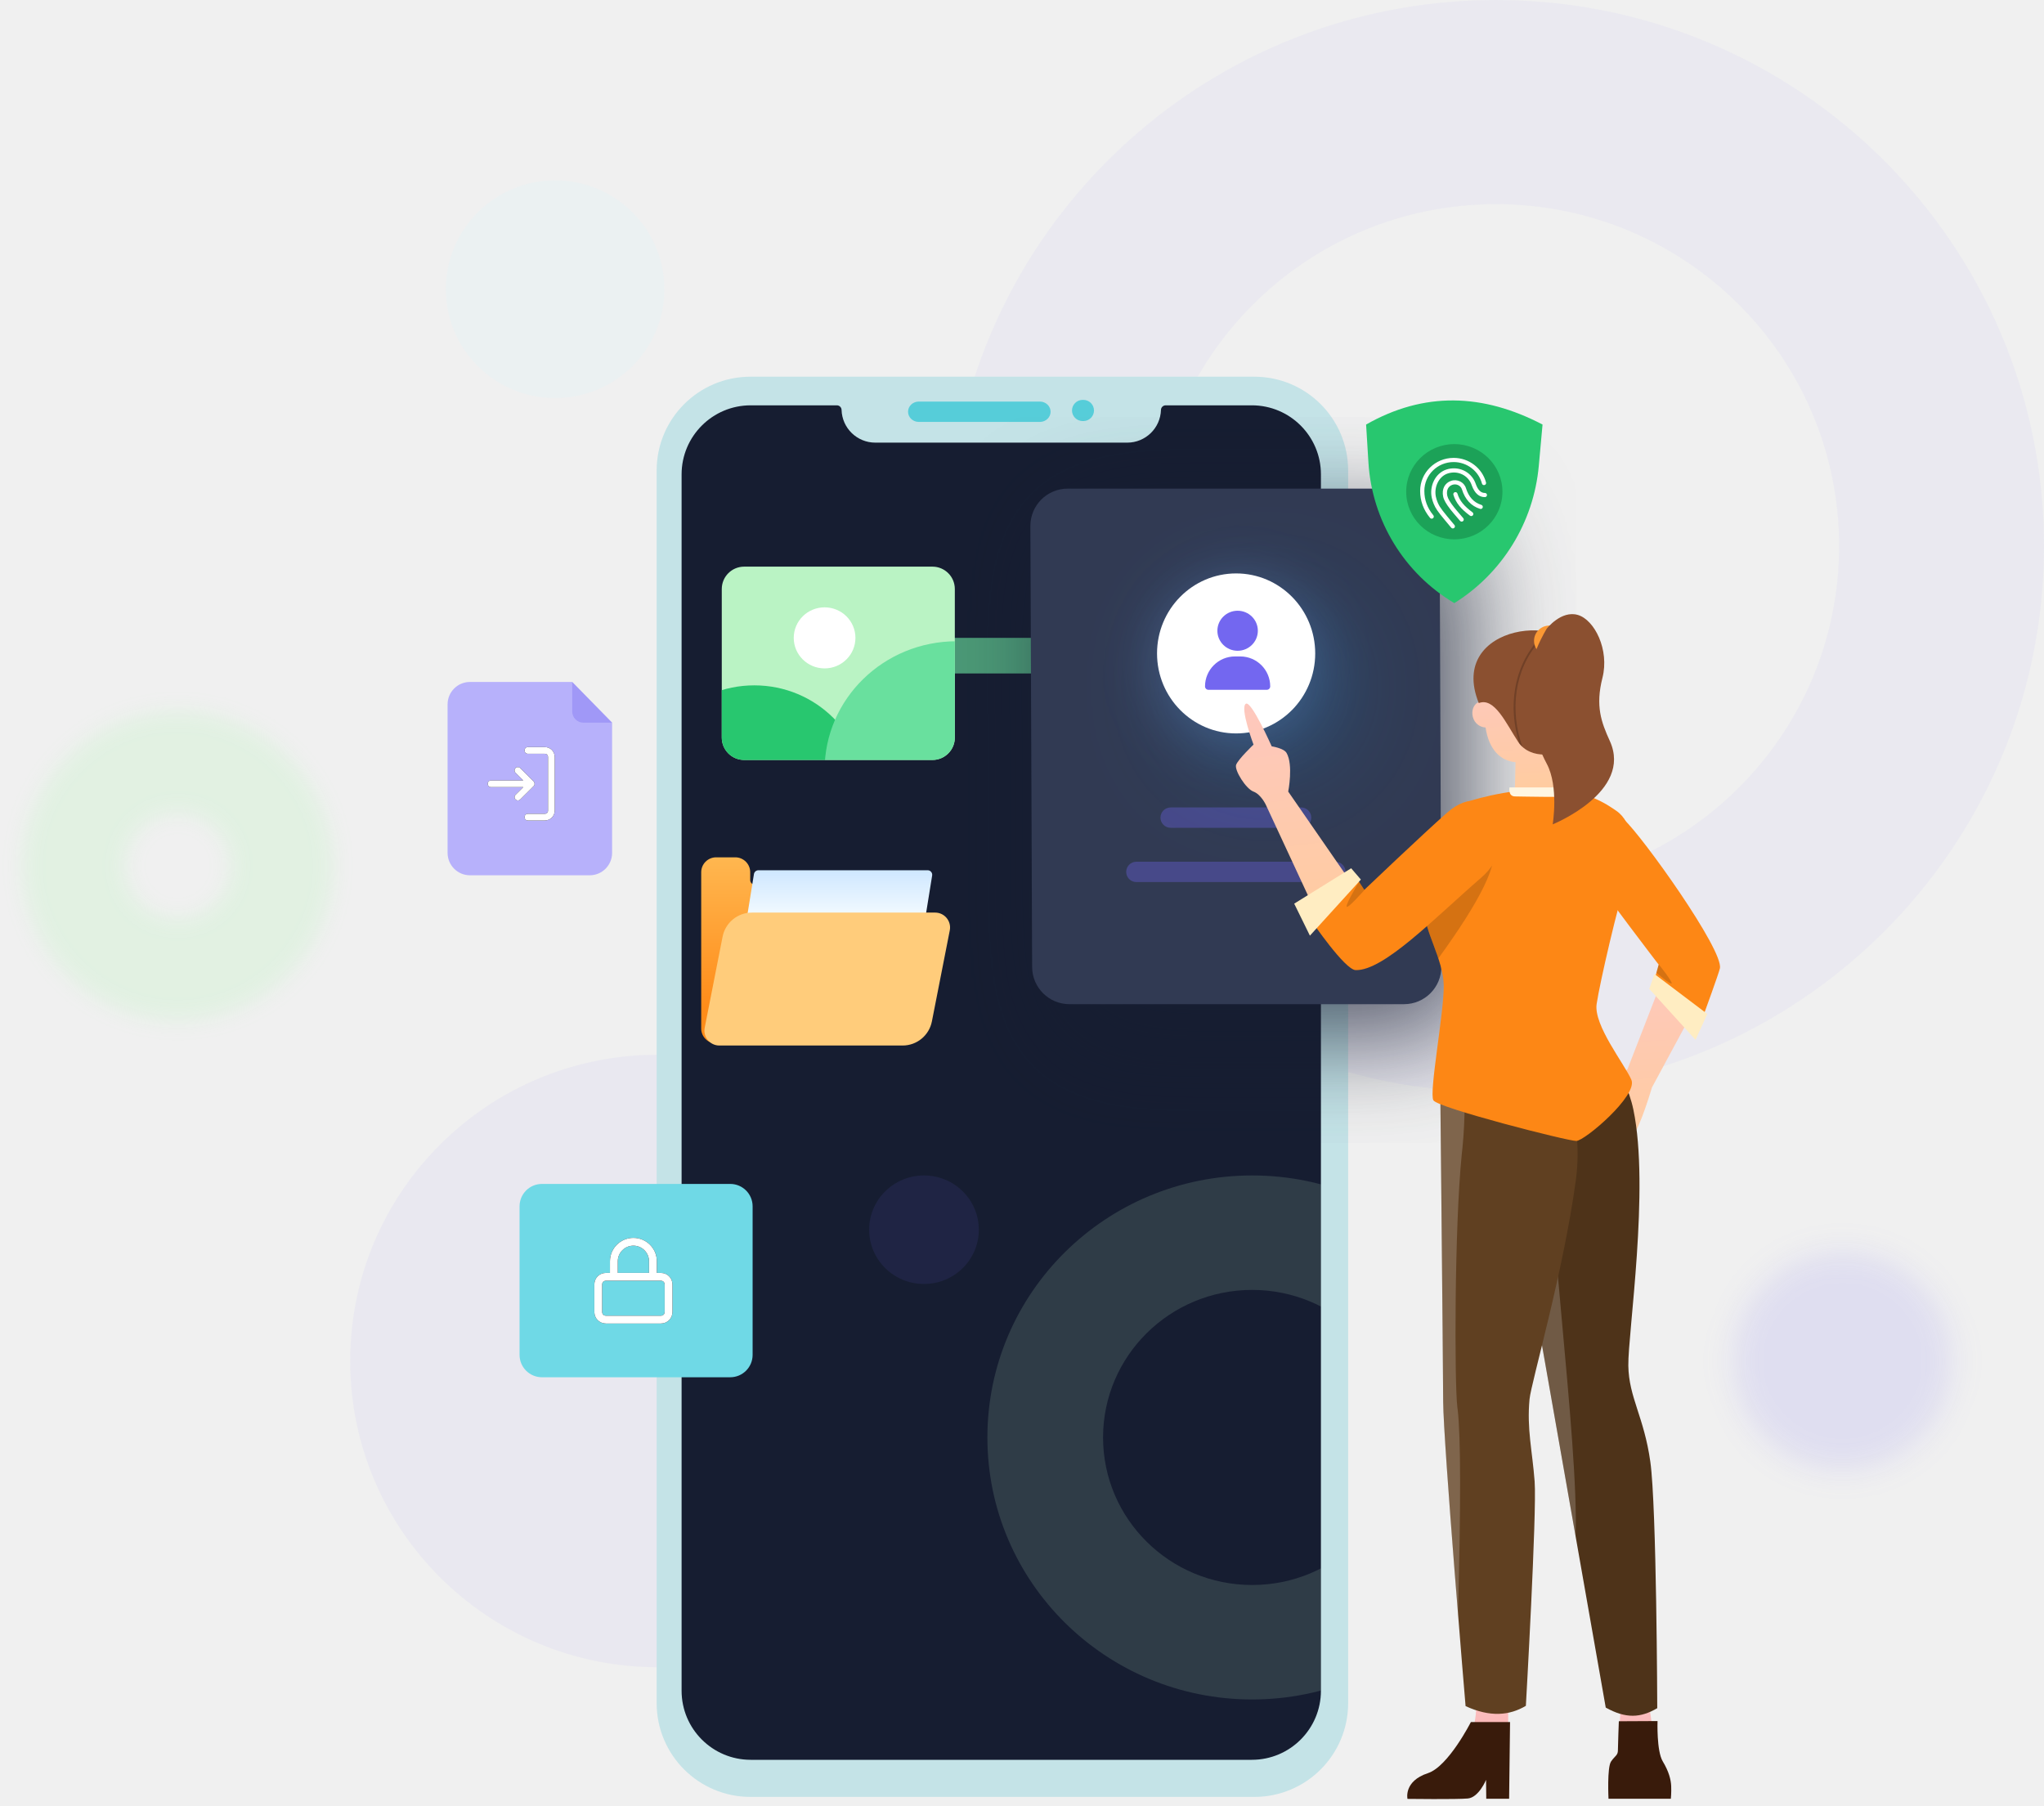
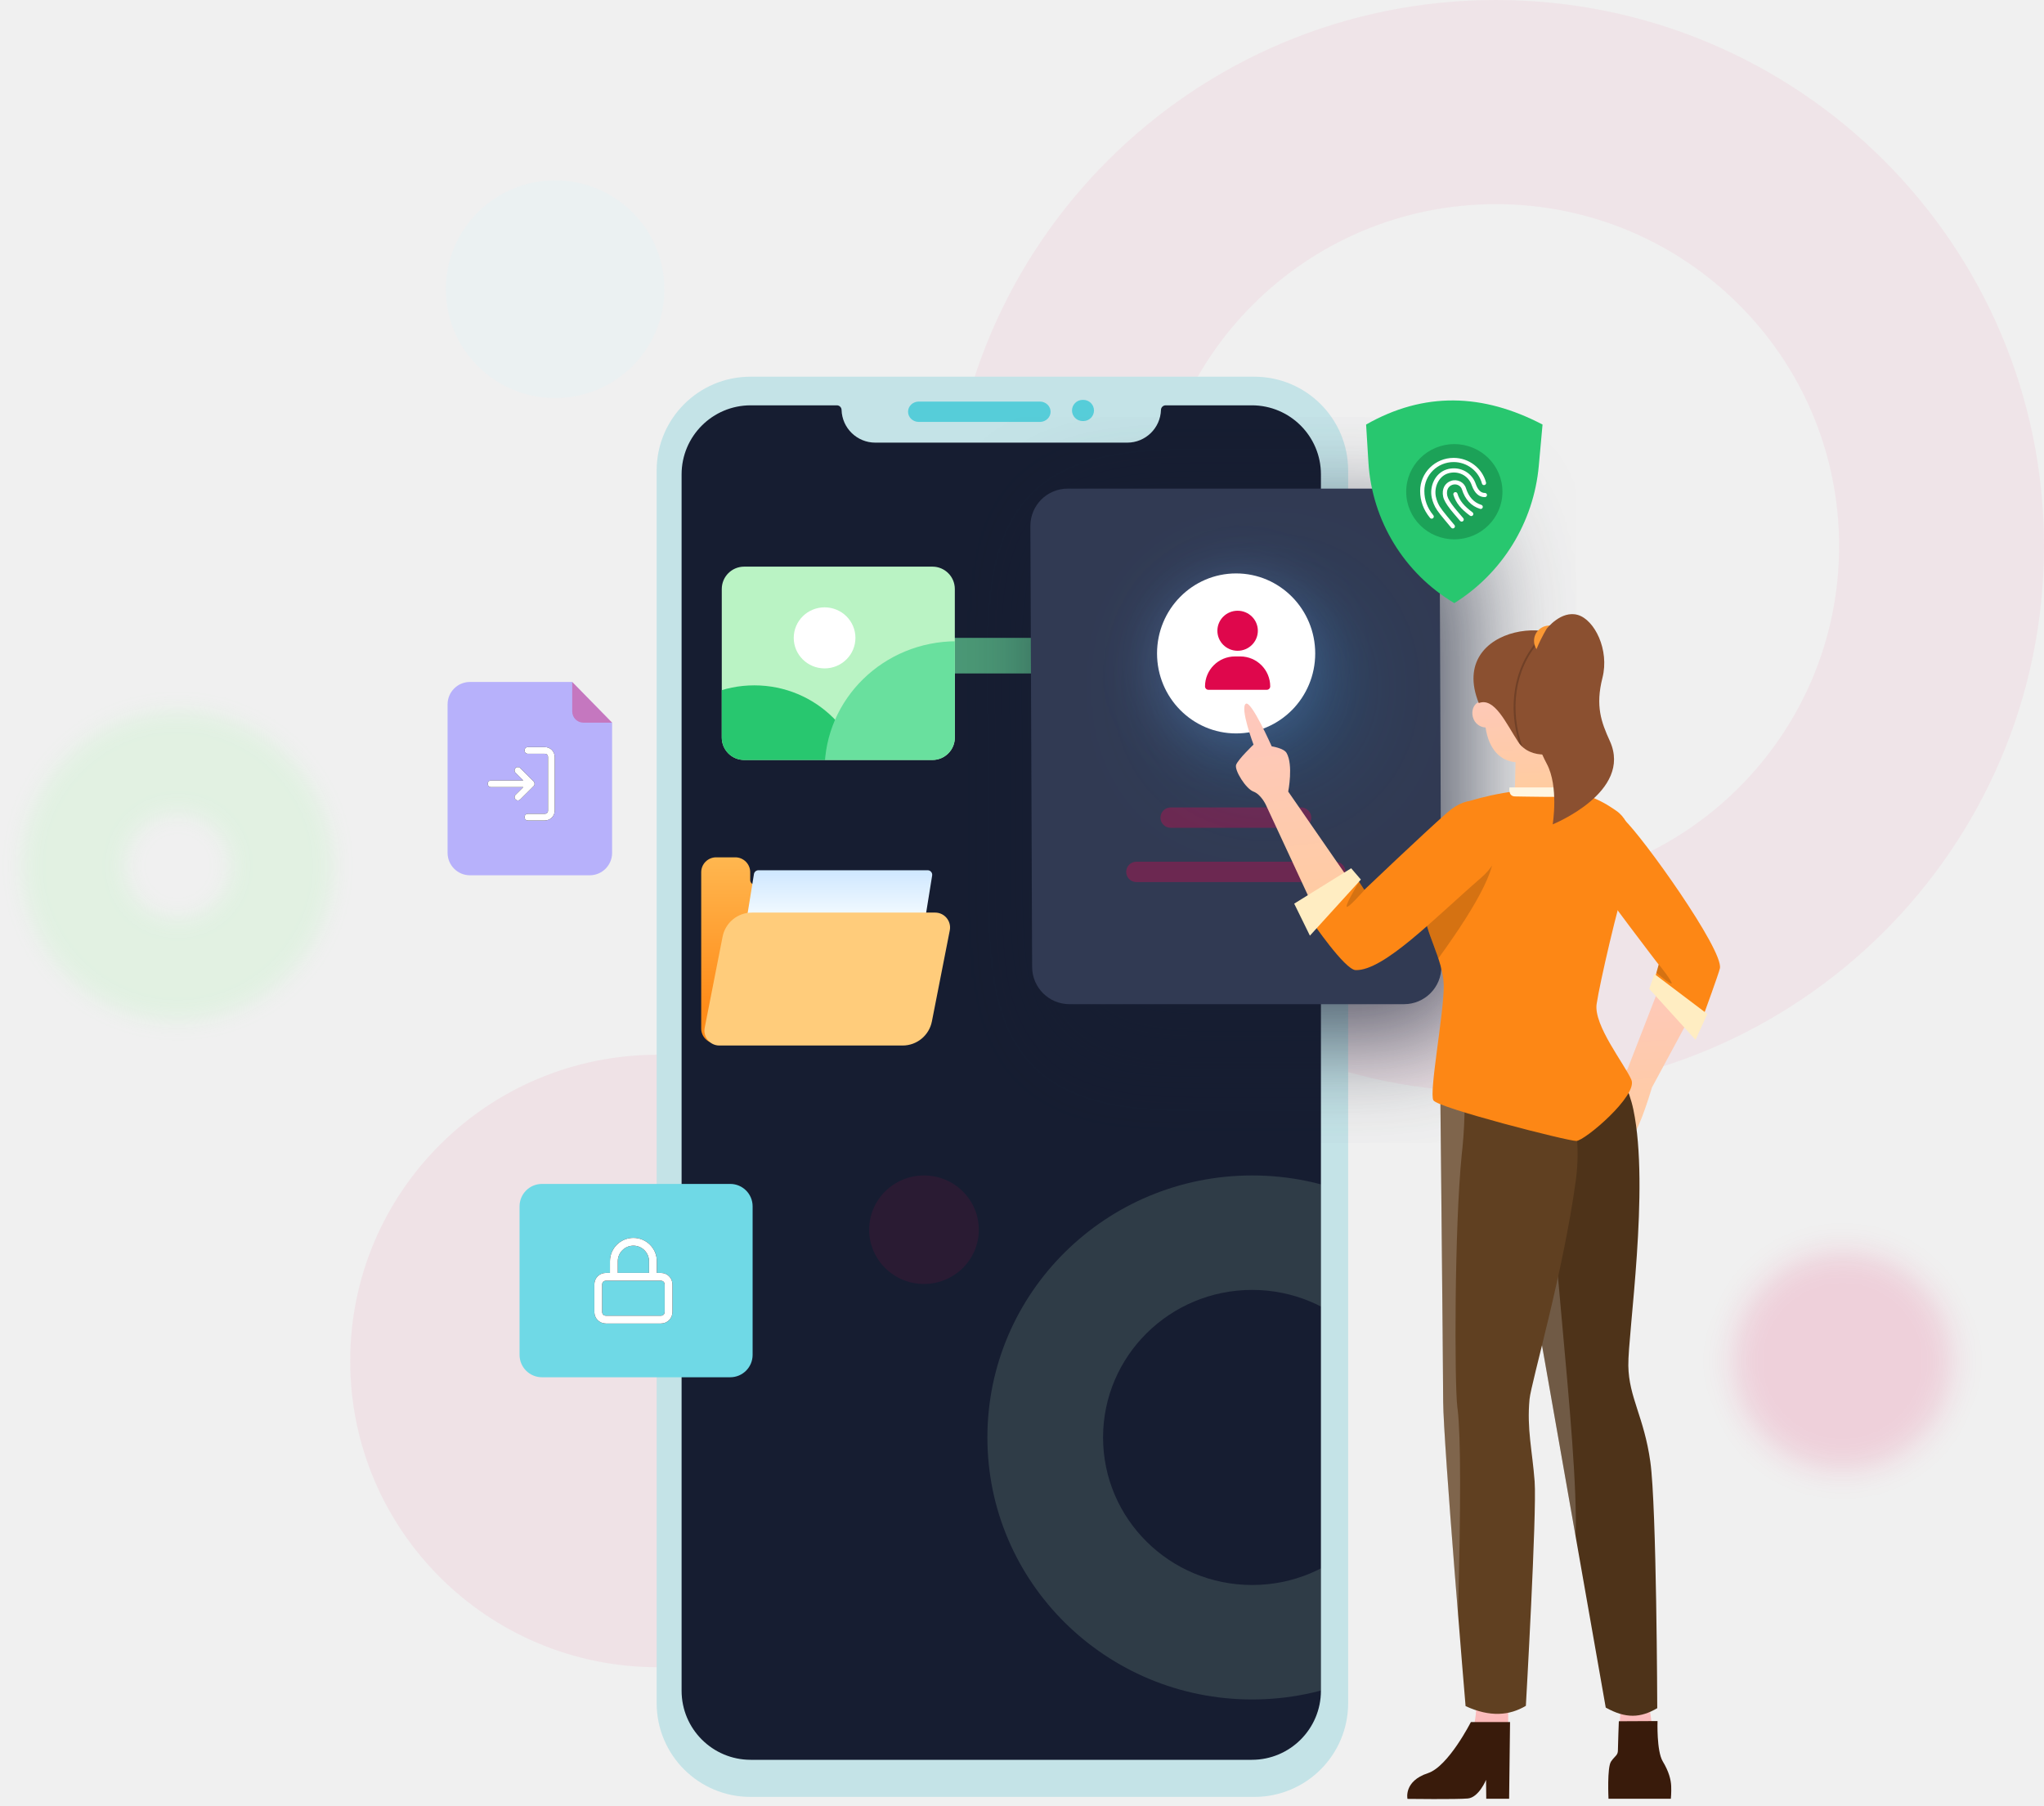
<svg xmlns="http://www.w3.org/2000/svg" width="548" height="484" viewBox="0 0 548 484" fill="none">
  <g id="Illustration">
    <g id="Shape">
-       <path id="Oval" opacity="0.053" fill-rule="evenodd" clip-rule="evenodd" d="M548 146.415C548 65.552 482.211 0 401.056 0C319.901 0 254.111 65.552 254.111 146.415C254.111 227.278 319.901 292.831 401.056 292.831C482.211 292.831 548 227.278 548 146.415ZM309.044 146.415C309.044 95.781 350.239 54.735 401.056 54.735C451.872 54.735 493.067 95.781 493.067 146.415C493.067 197.049 451.872 238.096 401.056 238.096C350.239 238.096 309.044 197.049 309.044 146.415Z" fill="#7367F0" />
+       <path id="Oval" opacity="0.053" fill-rule="evenodd" clip-rule="evenodd" d="M548 146.415C548 65.552 482.211 0 401.056 0C319.901 0 254.111 65.552 254.111 146.415C254.111 227.278 319.901 292.831 401.056 292.831C482.211 292.831 548 227.278 548 146.415ZM309.044 146.415C309.044 95.781 350.239 54.735 401.056 54.735C451.872 54.735 493.067 95.781 493.067 146.415C493.067 197.049 451.872 238.096 401.056 238.096C350.239 238.096 309.044 197.049 309.044 146.415Z" fill="#df074c" />
      <g id="Oval_2" opacity="0.141" filter="url(#filter0_f)">
        <path fill-rule="evenodd" clip-rule="evenodd" d="M89.314 232.166C89.314 209.243 70.664 190.659 47.657 190.659C24.651 190.659 6 209.243 6 232.166C6 255.09 24.651 273.673 47.657 273.673C70.664 273.673 89.314 255.09 89.314 232.166ZM33.466 232.166C33.466 224.357 39.82 218.027 47.657 218.027C55.495 218.027 61.848 224.357 61.848 232.166C61.848 239.976 55.495 246.306 47.657 246.306C39.82 246.306 33.466 239.976 33.466 232.166Z" fill="#8BF78F" />
      </g>
-       <ellipse id="Oval_3" cx="176.29" cy="364.898" rx="82.399" ry="82.102" fill="#7367F0" fill-opacity="0.061" />
+       <ellipse id="Oval_3" cx="176.29" cy="364.898" rx="82.399" ry="82.102" fill="#df074c" fill-opacity="0.061" />
      <ellipse id="Oval_4" opacity="0.141" cx="148.825" cy="77.541" rx="29.297" ry="29.192" fill="#CEF5FF" />
      <g id="Oval_5" filter="url(#filter1_f)">
-         <ellipse cx="493.983" cy="364.898" rx="29.297" ry="29.192" fill="#7367F0" fill-opacity="0.136" />
+         <ellipse cx="493.983" cy="364.898" rx="29.297" ry="29.192" fill="#df074c" fill-opacity="0.136" />
      </g>
    </g>
    <g id="File Organizer">
      <g id="Phone3">
        <path id="Rectangle" fill-rule="evenodd" clip-rule="evenodd" d="M176.051 126.137C176.051 112.254 187.305 101 201.188 101H336.301C350.184 101 361.438 112.254 361.438 126.137V456.637C361.438 470.52 350.184 481.774 336.301 481.774H201.188C187.305 481.774 176.051 470.52 176.051 456.637V126.137Z" fill="#C4E3E7" />
        <g id="Group 48">
          <path id="Rectangle_2" fill-rule="evenodd" clip-rule="evenodd" d="M182.737 127.195C182.737 116.966 191.03 108.673 201.259 108.673H224.364C225.046 108.673 225.605 109.216 225.625 109.898V109.898C225.768 114.787 229.772 118.676 234.663 118.676H302.219C307.11 118.676 311.114 114.787 311.257 109.898V109.898C311.277 109.216 311.835 108.673 312.518 108.673H335.622C345.852 108.673 354.144 116.966 354.144 127.195V453.306C354.144 463.535 345.852 471.828 335.622 471.828H201.259C191.03 471.828 182.737 463.535 182.737 453.306V127.195Z" fill="#161D31" />
          <mask id="mask0" mask-type="alpha" maskUnits="userSpaceOnUse" x="182" y="108" width="173" height="364">
            <path id="Rectangle_3" fill-rule="evenodd" clip-rule="evenodd" d="M182.737 127.195C182.737 116.966 191.03 108.673 201.259 108.673H224.364C225.046 108.673 225.605 109.216 225.625 109.898V109.898C225.768 114.787 229.772 118.676 234.663 118.676H302.219C307.11 118.676 311.114 114.787 311.257 109.898V109.898C311.277 109.216 311.835 108.673 312.518 108.673H335.622C345.852 108.673 354.144 116.966 354.144 127.195V453.306C354.144 463.535 345.852 471.828 335.622 471.828H201.259C191.03 471.828 182.737 463.535 182.737 453.306V127.195Z" fill="white" />
          </mask>
          <g mask="url(#mask0)">
-             <ellipse id="Oval_6" opacity="0.099" cx="247.722" cy="329.703" rx="14.702" ry="14.55" fill="#7367F0" />
+             <ellipse id="Oval_6" opacity="0.099" cx="247.722" cy="329.703" rx="14.702" ry="14.55" fill="#df074c" />
            <path id="Oval_7" opacity="0.141" fill-rule="evenodd" clip-rule="evenodd" d="M335.704 315.153C374.906 315.153 406.686 346.604 406.686 385.401C406.686 424.198 374.906 455.649 335.704 455.649C296.501 455.649 264.722 424.198 264.722 385.401C264.722 346.604 296.501 315.153 335.704 315.153ZM335.704 345.844C313.629 345.844 295.733 363.555 295.733 385.401C295.733 407.248 313.629 424.958 335.704 424.958C357.779 424.958 375.674 407.248 375.674 385.401C375.674 363.555 357.779 345.844 335.704 345.844Z" fill="#C8F5D0" />
            <path id="Rectangle_4" fill-rule="evenodd" clip-rule="evenodd" d="M203.617 175.795C203.617 173.158 205.755 171.021 208.391 171.021H329.781C332.417 171.021 334.555 173.158 334.555 175.795V175.795C334.555 178.431 332.417 180.569 329.781 180.569H208.391C205.755 180.569 203.617 178.431 203.617 175.795V175.795Z" fill="#68DE9E" fill-opacity="0.642" />
          </g>
        </g>
        <path id="Path" d="M278.793 107.666C280.378 107.666 281.664 108.888 281.664 110.394C281.664 111.868 280.435 113.068 278.898 113.121L278.793 113.122H246.324C244.738 113.122 243.452 111.901 243.452 110.394C243.452 108.921 244.681 107.721 246.218 107.668L246.324 107.666H278.793Z" fill="#56CDD9" />
        <path id="Path_2" d="M290.429 107.211C292.015 107.211 293.301 108.484 293.301 110.053C293.301 111.588 292.072 112.838 290.535 112.893L290.429 112.895H290.279C288.693 112.895 287.407 111.623 287.407 110.053C287.407 108.519 288.636 107.268 290.173 107.213L290.279 107.211H290.429Z" fill="#56CDD9" />
      </g>
      <g id="Icon54">
        <g id="Group 37">
          <path id="Rectangle_5" fill-rule="evenodd" clip-rule="evenodd" d="M187.996 233.861C187.996 231.652 189.787 229.861 191.996 229.861L197.132 229.861C199.341 229.861 201.132 231.652 201.132 233.861V235.965C201.132 236.638 201.678 237.184 202.351 237.184H243.654C245.864 237.184 247.654 238.975 247.654 241.184V275.755C247.654 277.964 245.864 279.755 243.654 279.755H191.996C189.787 279.755 187.996 277.964 187.996 275.755V233.861Z" fill="url(#paint0_linear)" />
          <path id="Rectangle_6" fill-rule="evenodd" clip-rule="evenodd" d="M202.134 234.351C202.23 233.76 202.74 233.326 203.338 233.326H248.707C249.458 233.326 250.031 233.998 249.911 234.739L243.1 276.997C243.005 277.588 242.495 278.022 241.897 278.022H196.527C195.776 278.022 195.204 277.35 195.323 276.609L202.134 234.351Z" fill="url(#paint1_linear)" />
          <path id="Rectangle_7" fill-rule="evenodd" clip-rule="evenodd" d="M250.713 244.677C253.232 244.677 255.124 246.976 254.638 249.448L249.842 273.86C249.105 277.612 245.816 280.318 241.992 280.318H192.858C190.34 280.318 188.448 278.018 188.933 275.547L193.73 251.135C194.467 247.383 197.756 244.677 201.579 244.677L250.713 244.677Z" fill="#FFCC7B" />
        </g>
      </g>
      <g id="Group 28">
        <path id="Rectangle_8" fill-rule="evenodd" clip-rule="evenodd" d="M120 188.842C120 185.528 122.686 182.842 126 182.842H153.414L164.105 193.754V228.675C164.105 231.989 161.419 234.675 158.105 234.675H126C122.686 234.675 120 231.989 120 228.675V188.842Z" fill="#B7B1FB" />
        <g id="Icon">
          <path id="Mask" fill-rule="evenodd" clip-rule="evenodd" d="M146.031 219.984C147.557 219.984 148.724 218.821 148.724 217.3V202.986C148.724 201.465 147.557 200.302 146.031 200.302H141.543C141.005 200.302 140.646 200.66 140.646 201.197C140.646 201.734 141.005 202.092 141.543 202.092H146.031C146.57 202.092 146.929 202.45 146.929 202.986V217.3C146.929 217.837 146.57 218.195 146.031 218.195H141.543C141.005 218.195 140.646 218.553 140.646 219.089C140.646 219.626 141.005 219.984 141.543 219.984H146.031ZM143.249 209.785C143.338 210.054 143.338 210.322 143.249 210.501C143.249 210.591 143.159 210.68 143.069 210.77L139.479 214.348C139.299 214.527 139.03 214.616 138.85 214.616C138.671 214.616 138.401 214.527 138.222 214.348C137.863 213.99 137.863 213.453 138.222 213.096L140.286 211.038H131.669C131.131 211.038 130.771 210.68 130.771 210.143C130.771 209.607 131.131 209.249 131.669 209.249H140.286L138.222 207.191C137.863 206.833 137.863 206.296 138.222 205.939C138.581 205.581 139.12 205.581 139.479 205.939L143.069 209.517C143.114 209.562 143.136 209.607 143.159 209.651C143.181 209.696 143.204 209.741 143.249 209.785Z" fill="black" />
          <mask id="mask1" mask-type="alpha" maskUnits="userSpaceOnUse" x="130" y="200" width="19" height="20">
            <path id="Mask_2" fill-rule="evenodd" clip-rule="evenodd" d="M146.031 219.984C147.557 219.984 148.724 218.821 148.724 217.3V202.986C148.724 201.465 147.557 200.302 146.031 200.302H141.543C141.005 200.302 140.646 200.66 140.646 201.197C140.646 201.734 141.005 202.092 141.543 202.092H146.031C146.57 202.092 146.929 202.45 146.929 202.986V217.3C146.929 217.837 146.57 218.195 146.031 218.195H141.543C141.005 218.195 140.646 218.553 140.646 219.089C140.646 219.626 141.005 219.984 141.543 219.984H146.031ZM143.249 209.785C143.338 210.054 143.338 210.322 143.249 210.501C143.249 210.591 143.159 210.68 143.069 210.77L139.479 214.348C139.299 214.527 139.03 214.616 138.85 214.616C138.671 214.616 138.401 214.527 138.222 214.348C137.863 213.99 137.863 213.453 138.222 213.096L140.286 211.038H131.669C131.131 211.038 130.771 210.68 130.771 210.143C130.771 209.607 131.131 209.249 131.669 209.249H140.286L138.222 207.191C137.863 206.833 137.863 206.296 138.222 205.939C138.581 205.581 139.12 205.581 139.479 205.939L143.069 209.517C143.114 209.562 143.136 209.607 143.159 209.651C143.181 209.696 143.204 209.741 143.249 209.785Z" fill="white" />
          </mask>
          <g mask="url(#mask1)">
            <g id="Icon Color">
              <rect id="ð¨ Icon Color" x="128.977" y="199.408" width="21.543" height="21.471" fill="white" />
            </g>
          </g>
        </g>
-         <path id="Path_3" opacity="0.34" d="M164.106 193.754H156.414C154.757 193.754 153.414 192.411 153.414 190.754V182.842L164.106 193.754Z" fill="#7367F0" />
+         <path id="Path_3" opacity="0.34" d="M164.106 193.754H156.414C154.757 193.754 153.414 192.411 153.414 190.754V182.842L164.106 193.754Z" fill="#df074c" />
      </g>
      <g id="Group">
        <path id="Rectangle_9" fill-rule="evenodd" clip-rule="evenodd" d="M139.296 323.427C139.296 320.113 141.982 317.427 145.296 317.427H195.778C199.092 317.427 201.778 320.113 201.778 323.427V363.26C201.778 366.574 199.092 369.26 195.778 369.26H145.296C141.982 369.26 139.296 366.574 139.296 363.26V323.427Z" fill="#6FD9E6" />
        <g id="Icon_2">
          <path id="Mask_3" fill-rule="evenodd" clip-rule="evenodd" d="M177.147 341.283H176.1V338.152C176.1 334.708 173.272 331.89 169.816 331.89C166.36 331.89 163.533 334.708 163.533 338.152V341.283H162.485C160.705 341.283 159.344 342.64 159.344 344.415V351.721C159.344 353.495 160.705 354.852 162.485 354.852H177.147C178.927 354.852 180.289 353.495 180.289 351.721V344.415C180.289 342.64 178.927 341.283 177.147 341.283ZM165.627 338.152C165.627 335.856 167.512 333.977 169.816 333.977C172.12 333.977 174.005 335.856 174.005 338.152V341.283H165.627V338.152ZM177.147 352.764C177.775 352.764 178.194 352.347 178.194 351.721V344.415C178.194 343.788 177.775 343.371 177.147 343.371H162.485C161.857 343.371 161.438 343.788 161.438 344.415V351.721C161.438 352.347 161.857 352.764 162.485 352.764H177.147Z" fill="black" />
          <mask id="mask2" mask-type="alpha" maskUnits="userSpaceOnUse" x="159" y="331" width="22" height="24">
            <path id="Mask_4" fill-rule="evenodd" clip-rule="evenodd" d="M177.147 341.283H176.1V338.152C176.1 334.708 173.272 331.89 169.816 331.89C166.36 331.89 163.533 334.708 163.533 338.152V341.283H162.485C160.705 341.283 159.344 342.64 159.344 344.415V351.721C159.344 353.495 160.705 354.852 162.485 354.852H177.147C178.927 354.852 180.289 353.495 180.289 351.721V344.415C180.289 342.64 178.927 341.283 177.147 341.283ZM165.627 338.152C165.627 335.856 167.512 333.977 169.816 333.977C172.12 333.977 174.005 335.856 174.005 338.152V341.283H165.627V338.152ZM177.147 352.764C177.775 352.764 178.194 352.347 178.194 351.721V344.415C178.194 343.788 177.775 343.371 177.147 343.371H162.485C161.857 343.371 161.438 343.788 161.438 344.415V351.721C161.438 352.347 161.857 352.764 162.485 352.764H177.147Z" fill="white" />
          </mask>
          <g mask="url(#mask2)">
            <g id="Icon Color_2">
              <rect id="ð¨ Icon Color_2" x="157.249" y="330.846" width="25.134" height="25.049" fill="white" />
            </g>
          </g>
        </g>
      </g>
      <g id="Group 34">
        <path id="Rectangle_10" d="M193.509 157.924C193.509 154.61 196.195 151.924 199.509 151.924H249.991C253.305 151.924 255.991 154.61 255.991 157.924V197.757C255.991 201.071 253.305 203.757 249.991 203.757H199.509C196.195 203.757 193.509 201.071 193.509 197.757V157.924Z" fill="#BAF3C4" />
        <mask id="mask3" mask-type="alpha" maskUnits="userSpaceOnUse" x="193" y="151" width="63" height="53">
          <path id="Rectangle_11" d="M193.509 157.924C193.509 154.61 196.195 151.924 199.509 151.924H249.991C253.305 151.924 255.991 154.61 255.991 157.924V197.757C255.991 201.071 253.305 203.757 249.991 203.757H199.509C196.195 203.757 193.509 201.071 193.509 197.757V157.924Z" fill="white" />
        </mask>
        <g mask="url(#mask3)">
          <ellipse id="Oval_8" cx="221.074" cy="171.021" rx="8.27" ry="8.184" fill="white" />
          <ellipse id="Oval_9" cx="202.238" cy="213.306" rx="29.863" ry="29.554" fill="#28C76F" />
          <ellipse id="Oval_10" cx="256.45" cy="206.485" rx="35.376" ry="34.556" fill="#69E09E" />
        </g>
      </g>
      <g id="Group 23">
        <g id="Rectangle_12" filter="url(#filter2_d)">
          <path fill-rule="evenodd" clip-rule="evenodd" d="M276.246 141.049C276.224 135.51 280.708 131.009 286.246 131.009L375.958 131.009C381.465 131.009 385.936 135.462 385.958 140.969L386.429 259.191C386.451 264.729 381.968 269.231 376.429 269.231H286.718C281.21 269.231 276.74 264.778 276.718 259.271L276.246 141.049Z" fill="#313A53" />
        </g>
-         <path id="Rectangle_13" opacity="0.34" d="M311.123 219.216C311.123 217.71 312.344 216.488 313.851 216.488H348.825C350.332 216.488 351.553 217.71 351.553 219.216V219.216C351.553 220.723 350.332 221.944 348.825 221.944H313.851C312.344 221.944 311.123 220.723 311.123 219.216V219.216Z" fill="#7367F0" />
-         <path id="Rectangle_14" opacity="0.34" d="M301.935 233.766C301.935 232.259 303.156 231.038 304.663 231.038H358.014C359.52 231.038 360.742 232.259 360.742 233.766V233.766C360.742 235.273 359.52 236.494 358.014 236.494H304.663C303.156 236.494 301.935 235.273 301.935 233.766V233.766Z" fill="#7367F0" />
+         <path id="Rectangle_13" opacity="0.34" d="M311.123 219.216C311.123 217.71 312.344 216.488 313.851 216.488H348.825C350.332 216.488 351.553 217.71 351.553 219.216V219.216C351.553 220.723 350.332 221.944 348.825 221.944H313.851C312.344 221.944 311.123 220.723 311.123 219.216V219.216Z" fill="#df074c" />
+         <path id="Rectangle_14" opacity="0.34" d="M301.935 233.766C301.935 232.259 303.156 231.038 304.663 231.038H358.014C359.52 231.038 360.742 232.259 360.742 233.766V233.766C360.742 235.273 359.52 236.494 358.014 236.494H304.663C303.156 236.494 301.935 235.273 301.935 233.766V233.766Z" fill="#df074c" />
        <g id="Icon8">
          <g id="Oval_11" filter="url(#filter3_dd)">
            <ellipse cx="331.407" cy="175.192" rx="21.203" ry="21.45" fill="white" />
          </g>
          <g id="Group 70">
-             <path id="Combined Shape" fill-rule="evenodd" clip-rule="evenodd" d="M331.807 174.481C334.802 174.481 337.231 172.078 337.231 169.113C337.231 166.149 334.802 163.746 331.807 163.746C328.811 163.746 326.383 166.149 326.383 169.113C326.383 172.078 328.811 174.481 331.807 174.481ZM331.097 176.001C326.663 176.001 323.068 179.595 323.068 184.029C323.068 184.536 323.479 184.947 323.986 184.947H339.628C340.134 184.947 340.545 184.536 340.545 184.029C340.545 179.595 336.951 176.001 332.517 176.001H331.097Z" fill="#7367F0" />
+             <path id="Combined Shape" fill-rule="evenodd" clip-rule="evenodd" d="M331.807 174.481C334.802 174.481 337.231 172.078 337.231 169.113C337.231 166.149 334.802 163.746 331.807 163.746C328.811 163.746 326.383 166.149 326.383 169.113C326.383 172.078 328.811 174.481 331.807 174.481ZM331.097 176.001C326.663 176.001 323.068 179.595 323.068 184.029C323.068 184.536 323.479 184.947 323.986 184.947H339.628C340.134 184.947 340.545 184.536 340.545 184.029C340.545 179.595 336.951 176.001 332.517 176.001H331.097Z" fill="#df074c" />
          </g>
        </g>
      </g>
      <g id="Wom3.5">
        <g id="RArm">
          <path id="Path_4" fill-rule="evenodd" clip-rule="evenodd" d="M436.346 286.631C436.346 286.631 426.071 296.69 426.701 297.674C427.331 298.664 432.509 296.363 432.509 296.363C432.509 296.363 426.049 306.93 427.378 307.742C428.707 308.554 435.504 306.91 437.588 304.732C439.672 302.554 442.889 291.562 442.889 291.562L458.517 262.597L447.183 258.715L436.346 286.631Z" fill="url(#paint2_linear)" />
          <path id="Path_5" fill-rule="evenodd" clip-rule="evenodd" d="M425.853 233.087C430.168 239.723 444.693 258.633 444.693 258.633L443.635 262.406L456.984 271.463C456.984 271.463 460.776 261.095 461.105 259.636C462.19 254.825 440.26 224.12 435.35 219.683C427.618 212.697 419.258 222.947 425.853 233.087Z" fill="#FD8715" />
          <path id="Path_6" fill-rule="evenodd" clip-rule="evenodd" d="M448.166 263.653C448.415 263.173 444.716 258.565 444.716 258.565L444.089 260.806C444.089 260.806 447.917 264.134 448.166 263.653Z" fill="black" fill-opacity="0.16" />
          <path id="Path 70" fill-rule="evenodd" clip-rule="evenodd" d="M443.552 261.14L457.734 271.858L454.574 278.79L442.174 265.14L443.552 261.14Z" fill="#FFEDC2" />
        </g>
        <g id="RLeg">
          <path id="Path_7" fill-rule="evenodd" clip-rule="evenodd" d="M434.6 456.208L433.812 469.49L443.91 469.75L442.012 456.208H434.6Z" fill="url(#paint3_linear)" />
          <path id="Path_8" fill-rule="evenodd" clip-rule="evenodd" d="M444.389 461.44C444.389 461.44 444.105 469.439 445.779 472.232C447.463 475.024 447.974 477.189 448.048 478.859C448.128 480.65 447.957 482.272 447.957 482.272H431.244C431.244 482.272 430.826 473.856 431.933 472.269C433.039 470.683 433.766 470.655 433.766 469.253C433.774 467.851 434.014 461.493 434.014 461.493L444.389 461.44Z" fill="#391B0B" />
          <path id="Path_9" fill-rule="evenodd" clip-rule="evenodd" d="M399.024 278.88L425.219 276.062L425.604 276.416C427.471 278.176 435.584 286.352 437.916 297.527C442.317 318.624 436.426 357.589 436.557 366.134C436.681 374.678 440.761 379.833 442.456 391.914C444.152 403.995 444.312 457.987 444.312 457.987C439.817 460.623 435.861 460.812 430.502 457.828L399.024 278.88Z" fill="#4E3319" />
          <path id="Path_10" fill-rule="evenodd" clip-rule="evenodd" d="M422.423 411.899L399.024 278.88L413.589 277.313C414.238 323.523 423.295 385.987 422.423 411.899Z" fill="white" fill-opacity="0.192" />
        </g>
        <g id="LLeg">
          <path id="Path_11" fill-rule="evenodd" clip-rule="evenodd" d="M404.39 454.811L395.779 454.949C395.779 454.949 396.345 463.795 393.034 466.791L392.853 466.948C388.856 470.263 404.277 469.067 404.277 469.067L404.39 454.811Z" fill="url(#paint4_linear)" />
          <path id="Path_12" fill-rule="evenodd" clip-rule="evenodd" d="M404.847 461.706L404.599 482.264L398.467 482.269L398.414 477.203C398.414 477.203 396.48 481.926 393.524 482.199C390.56 482.472 377.35 482.304 377.35 482.304C377.35 482.304 376.252 477.562 382.828 475.408C388.297 473.618 394.345 461.706 394.345 461.706H404.847Z" fill="#391B0B" />
          <path id="Path_13" fill-rule="evenodd" clip-rule="evenodd" d="M386.031 280.708L415.445 279.722L415.665 280.124C417.092 282.804 424.913 298.489 422.498 316.319C419.109 341.345 410.492 370.683 410.07 375.165C409.318 383.155 410.822 388.941 411.439 397.194C412.056 405.448 409.087 457.355 409.087 457.355C404.722 459.953 399.528 460.463 392.925 457.434C392.925 457.434 386.964 386.928 386.92 375.77C386.876 364.612 386.031 280.708 386.031 280.708Z" fill="#604021" />
          <path id="Path_14" fill-rule="evenodd" clip-rule="evenodd" d="M392.084 307.777L391.889 309.631C389.928 329.183 389.943 370.705 390.702 377.109L390.806 377.934C391.648 385.16 391.676 403.505 390.888 432.97L389.864 420.255C387.921 395.79 386.94 380.961 386.92 375.77L386.884 370.396C386.715 348.67 386.031 280.708 386.031 280.708L392.235 280.5C392.898 291.229 392.847 300.321 392.084 307.777Z" fill="white" fill-opacity="0.192" />
        </g>
        <g id="Head">
          <path id="Path_15" fill-rule="evenodd" clip-rule="evenodd" d="M397.247 188.036C393.628 188.428 393.884 194.725 398.29 195.054C399.19 201.124 402.402 204.016 406.317 204.351L406.1 213.533L423.418 213.523C423.418 213.523 418.542 207.036 418.785 198.157C419.028 189.276 418.622 180.934 418.622 180.934L396.19 181.333L397.247 188.036Z" fill="url(#paint5_linear)" />
          <path id="Path_16" fill-rule="evenodd" clip-rule="evenodd" d="M396.459 188.508C400.674 186.858 403.788 193.961 407.013 198.898C410.239 203.835 418.595 202.996 419.747 198.898C424.107 189.922 427.865 177.72 422.776 176.718C422.06 163.746 387.752 166.809 396.459 188.508Z" fill="#8B5030" />
          <path id="Combined Shape_2" fill-rule="evenodd" clip-rule="evenodd" d="M419.947 171.56H412.536H412.425L412.35 171.642C405.75 178.933 404.266 189.665 407.337 199.352C407.59 199.679 407.867 199.976 408.164 200.246C404.697 190.467 406.016 179.456 412.647 172.06H420.542C420.354 171.886 420.155 171.719 419.947 171.56Z" fill="black" fill-opacity="0.199" />
          <ellipse id="Oval_12" cx="415.413" cy="171.81" rx="4.135" ry="4.092" fill="#FB9934" />
        </g>
        <g id="Body">
          <path id="Path_17" fill-rule="evenodd" clip-rule="evenodd" d="M392.702 215.311C388.838 220.928 382.399 239.993 382.034 244.282C381.622 249.229 386.981 257.11 387.07 264.272C387.148 271.435 383.072 293.001 384.297 295.016C385.512 297.031 420.347 305.95 422.62 305.902C424.883 305.853 439.172 293.714 437.379 289.518C435.576 285.323 427.209 274.898 428.062 269.182C428.904 263.467 433.797 242.37 436.227 235.189C438.647 228.009 437.84 220.47 433.323 217.38C431.088 215.852 425.125 211.508 414.505 211.528C403.885 211.548 393.002 214.875 392.702 215.311Z" fill="#FD8715" />
          <path id="Path 68" fill-rule="evenodd" clip-rule="evenodd" d="M404.693 211.117C404.693 211.117 404.247 213.533 406.203 213.533C408.16 213.533 421.283 213.96 423.06 213.197C424.837 212.433 424.304 211.117 424.304 211.117H404.693Z" fill="#FFF6E1" />
          <path id="Path_18" fill-rule="evenodd" clip-rule="evenodd" d="M387.095 227.46L387.214 227.401C394.369 223.865 398.667 223.709 400.108 226.932C401.971 231.098 397.141 241.108 385.619 256.963C384.037 252.155 381.761 247.57 382.034 244.282C382.246 241.8 384.491 234.369 387.095 227.46Z" fill="black" fill-opacity="0.16" />
        </g>
        <g id="LArm">
          <path id="Path_19" fill-rule="evenodd" clip-rule="evenodd" d="M339.362 215.75C339.362 215.75 338.073 212.981 336.047 212.231C334.021 211.482 330.922 206.519 331.401 205.078C331.88 203.637 336.072 199.64 336.072 199.64C336.072 199.64 332.366 189.799 334.007 188.688C335.457 187.707 340.944 200.103 340.944 200.103C340.944 200.103 344.17 200.584 344.915 201.851C346.791 205.046 345.373 212.231 345.373 212.231L364.416 239.772L355.678 250.86L339.362 215.75Z" fill="url(#paint6_linear)" />
          <path id="Path_20" fill-rule="evenodd" clip-rule="evenodd" d="M387.976 217.886C381.536 223.548 365.782 238.571 365.782 238.571C365.782 238.571 363.441 235.022 363.441 235.022L351.66 246.961C351.66 246.961 360.547 260.007 363.441 260.098C370.982 260.335 384.493 246.246 397.195 235.244C408.583 225.38 399.982 207.33 387.976 217.886Z" fill="#FD8715" />
          <path id="Path_21" fill-rule="evenodd" clip-rule="evenodd" d="M365.829 238.589C365.829 238.589 361.41 243.647 361.045 243.095C360.681 242.544 364.379 236.395 364.379 236.395L365.829 238.589Z" fill="black" fill-opacity="0.16" />
          <path id="Path 69" fill-rule="evenodd" clip-rule="evenodd" d="M364.852 235.826L351.188 250.861L346.979 242.281L362.253 232.795L364.852 235.826Z" fill="#FFEDC2" />
        </g>
        <path id="Path_22" fill-rule="evenodd" clip-rule="evenodd" d="M414.689 168.553C414.689 168.553 418.558 163.565 423.026 164.874C427.494 166.182 431.536 174.204 429.617 181.744C427.707 189.285 429.282 193.586 431.598 198.668C437.82 212.339 416.278 221.019 416.278 221.019C416.278 221.019 417.959 210.889 414.689 204.772C411.322 198.472 409.41 190.394 409.41 185.45C409.41 176.854 414.689 168.553 414.689 168.553Z" fill="#8B5030" />
      </g>
      <g id="Group 39">
        <path id="Rectangle_15" fill-rule="evenodd" clip-rule="evenodd" d="M366.255 113.828C381.822 104.951 397.601 105.476 413.558 113.828L412.552 124.915C411.179 140.047 402.798 153.663 389.906 161.705V161.705V161.705C376.456 153.719 367.833 139.592 366.877 123.979L366.255 113.828Z" fill="#28C76F" />
        <ellipse id="Oval_13" cx="389.907" cy="131.836" rx="12.901" ry="12.767" fill="#1CA258" />
        <g id="Group 40">
          <path id="Path_23" fill-rule="evenodd" clip-rule="evenodd" d="M389.722 122.766C393.825 122.766 397.377 125.503 398.407 129.363C398.487 129.661 398.307 129.967 398.006 130.045C397.704 130.124 397.396 129.946 397.316 129.648C396.416 126.277 393.31 123.883 389.722 123.883C385.385 123.883 381.87 127.35 381.87 131.625C381.87 134.038 382.669 136.208 384.279 138.153C384.476 138.392 384.44 138.744 384.199 138.939C383.958 139.135 383.602 139.1 383.405 138.861C381.633 136.718 380.741 134.299 380.741 131.625C380.741 126.732 384.763 122.766 389.722 122.766Z" fill="white" />
          <path id="Path_24" fill-rule="evenodd" clip-rule="evenodd" d="M387.726 125.908C390.921 124.819 394.369 126.395 395.547 129.476L395.612 129.652C396.217 131.392 397.041 132.18 398.095 132.167C398.407 132.163 398.662 132.41 398.666 132.718C398.67 133.027 398.421 133.28 398.109 133.284C396.538 133.303 395.372 132.239 394.621 130.227L394.544 130.015C393.637 127.407 390.764 126.054 388.094 126.964C385.691 127.783 384.406 130.678 384.971 133.23C385.081 133.727 385.22 134.173 385.399 134.603L385.56 134.974C386.096 136.146 386.793 137.025 389.939 140.768C390.138 141.005 390.106 141.357 389.866 141.554C389.626 141.752 389.271 141.719 389.071 141.482L387.384 139.464C385.359 137.019 384.901 136.322 384.391 135.113L384.355 135.028C384.15 134.537 383.992 134.028 383.868 133.469C383.189 130.403 384.732 126.928 387.726 125.908Z" fill="white" />
          <path id="Path_25" fill-rule="evenodd" clip-rule="evenodd" d="M389.03 128.924C390.684 128.36 392.514 129.24 393.029 130.887C393.77 133.259 395.136 134.733 397.15 135.366C397.447 135.459 397.612 135.773 397.518 136.067C397.423 136.361 397.106 136.524 396.809 136.431C394.425 135.682 392.797 133.924 391.95 131.217C391.627 130.181 390.457 129.619 389.397 129.98C388.269 130.364 387.71 131.442 388.018 132.917C388.174 133.666 388.793 134.687 389.847 136.018L390.026 136.242C390.174 136.426 390.33 136.614 390.498 136.815L392.312 138.939C392.51 139.177 392.477 139.529 392.237 139.725C391.996 139.922 391.64 139.888 391.442 139.651L389.991 137.956L389.628 137.527C389.456 137.322 389.297 137.128 389.144 136.94L388.779 136.478C387.729 135.126 387.104 134.06 386.912 133.143C386.494 131.137 387.343 129.498 389.03 128.924Z" fill="white" />
          <path id="Path_26" fill-rule="evenodd" clip-rule="evenodd" d="M390.034 131.966C390.332 131.876 390.648 132.042 390.739 132.337C391.347 134.302 392.539 135.697 394.78 137.362C395.029 137.547 395.079 137.897 394.892 138.144C394.705 138.39 394.351 138.44 394.102 138.255C391.688 136.461 390.351 134.896 389.66 132.664C389.568 132.369 389.736 132.056 390.034 131.966Z" fill="white" />
        </g>
      </g>
    </g>
  </g>
  <defs>
    <filter id="filter0_f" x="0.563" y="185.223" width="94.187" height="93.887" filterUnits="userSpaceOnUse" color-interpolation-filters="sRGB">
      <feFlood flood-opacity="0" result="BackgroundImageFix" />
      <feBlend mode="normal" in="SourceGraphic" in2="BackgroundImageFix" result="shape" />
      <feGaussianBlur stdDeviation="2.718" result="effect1_foregroundBlur" />
    </filter>
    <filter id="filter1_f" x="456.531" y="327.551" width="74.904" height="74.693" filterUnits="userSpaceOnUse" color-interpolation-filters="sRGB">
      <feFlood flood-opacity="0" result="BackgroundImageFix" />
      <feBlend mode="normal" in="SourceGraphic" in2="BackgroundImageFix" result="shape" />
      <feGaussianBlur stdDeviation="4.077" result="effect1_foregroundBlur" />
    </filter>
    <filter id="filter2_d" x="256.246" y="112.009" width="166.183" height="194.222" filterUnits="userSpaceOnUse" color-interpolation-filters="sRGB">
      <feFlood flood-opacity="0" result="BackgroundImageFix" />
      <feColorMatrix in="SourceAlpha" type="matrix" values="0 0 0 0 0 0 0 0 0 0 0 0 0 0 0 0 0 0 127 0" />
      <feOffset dx="8" dy="9" />
      <feGaussianBlur stdDeviation="14" />
      <feColorMatrix type="matrix" values="0 0 0 0 0.086 0 0 0 0 0.114 0 0 0 0 0.192 0 0 0 0.7 0" />
      <feBlend mode="normal" in2="BackgroundImageFix" result="effect1_dropShadow" />
      <feBlend mode="normal" in="SourceGraphic" in2="effect1_dropShadow" result="shape" />
    </filter>
    <filter id="filter3_dd" x="290.204" y="134.743" width="98.405" height="98.899" filterUnits="userSpaceOnUse" color-interpolation-filters="sRGB">
      <feFlood flood-opacity="0" result="BackgroundImageFix" />
      <feColorMatrix in="SourceAlpha" type="matrix" values="0 0 0 0 0 0 0 0 0 0 0 0 0 0 0 0 0 0 127 0" />
      <feOffset dx="8" dy="9" />
      <feGaussianBlur stdDeviation="14" />
      <feColorMatrix type="matrix" values="0 0 0 0 0.076 0 0 0 0 0.583 0 0 0 0 0.879 0 0 0 0.229 0" />
      <feBlend mode="normal" in2="BackgroundImageFix" result="effect1_dropShadow" />
      <feColorMatrix in="SourceAlpha" type="matrix" values="0 0 0 0 0 0 0 0 0 0 0 0 0 0 0 0 0 0 127 0" />
      <feOffset dy="2" />
      <feGaussianBlur stdDeviation="7.5" />
      <feColorMatrix type="matrix" values="0 0 0 0 0.504 0 0 0 0 0.7 0 0 0 0 1 0 0 0 0.234 0" />
      <feBlend mode="normal" in2="effect1_dropShadow" result="effect2_dropShadow" />
      <feBlend mode="normal" in="SourceGraphic" in2="effect2_dropShadow" result="shape" />
    </filter>
    <linearGradient id="paint0_linear" x1="252.335" y1="270.363" x2="252.335" y2="212.641" gradientUnits="userSpaceOnUse">
      <stop stop-color="#FF8C19" />
      <stop offset="1" stop-color="#FFC967" />
    </linearGradient>
    <linearGradient id="paint1_linear" x1="245.482" y1="247.352" x2="245.482" y2="221.044" gradientUnits="userSpaceOnUse">
      <stop stop-color="#F8FDFF" />
      <stop offset="1" stop-color="#AAD4FF" />
    </linearGradient>
    <linearGradient id="paint2_linear" x1="424.08" y1="245.344" x2="427.481" y2="304.907" gradientUnits="userSpaceOnUse">
      <stop stop-color="#FDC6C6" />
      <stop offset="1" stop-color="#FFCCA1" />
    </linearGradient>
    <linearGradient id="paint3_linear" x1="432.065" y1="452.911" x2="433.457" y2="469.005" gradientUnits="userSpaceOnUse">
      <stop stop-color="#FDC6C6" />
      <stop offset="1" stop-color="#FAB2B2" />
    </linearGradient>
    <linearGradient id="paint4_linear" x1="390.081" y1="451.289" x2="391.397" y2="468.509" gradientUnits="userSpaceOnUse">
      <stop stop-color="#FDC6C6" />
      <stop offset="1" stop-color="#FAB2B2" />
    </linearGradient>
    <linearGradient id="paint5_linear" x1="389.777" y1="172.999" x2="392.621" y2="211.821" gradientUnits="userSpaceOnUse">
      <stop stop-color="#FDC6C6" />
      <stop offset="1" stop-color="#FFCCA1" />
    </linearGradient>
    <linearGradient id="paint6_linear" x1="325.63" y1="173.485" x2="334.537" y2="246.91" gradientUnits="userSpaceOnUse">
      <stop stop-color="#FDC6C6" />
      <stop offset="1" stop-color="#FFCCA1" />
    </linearGradient>
  </defs>
</svg>
